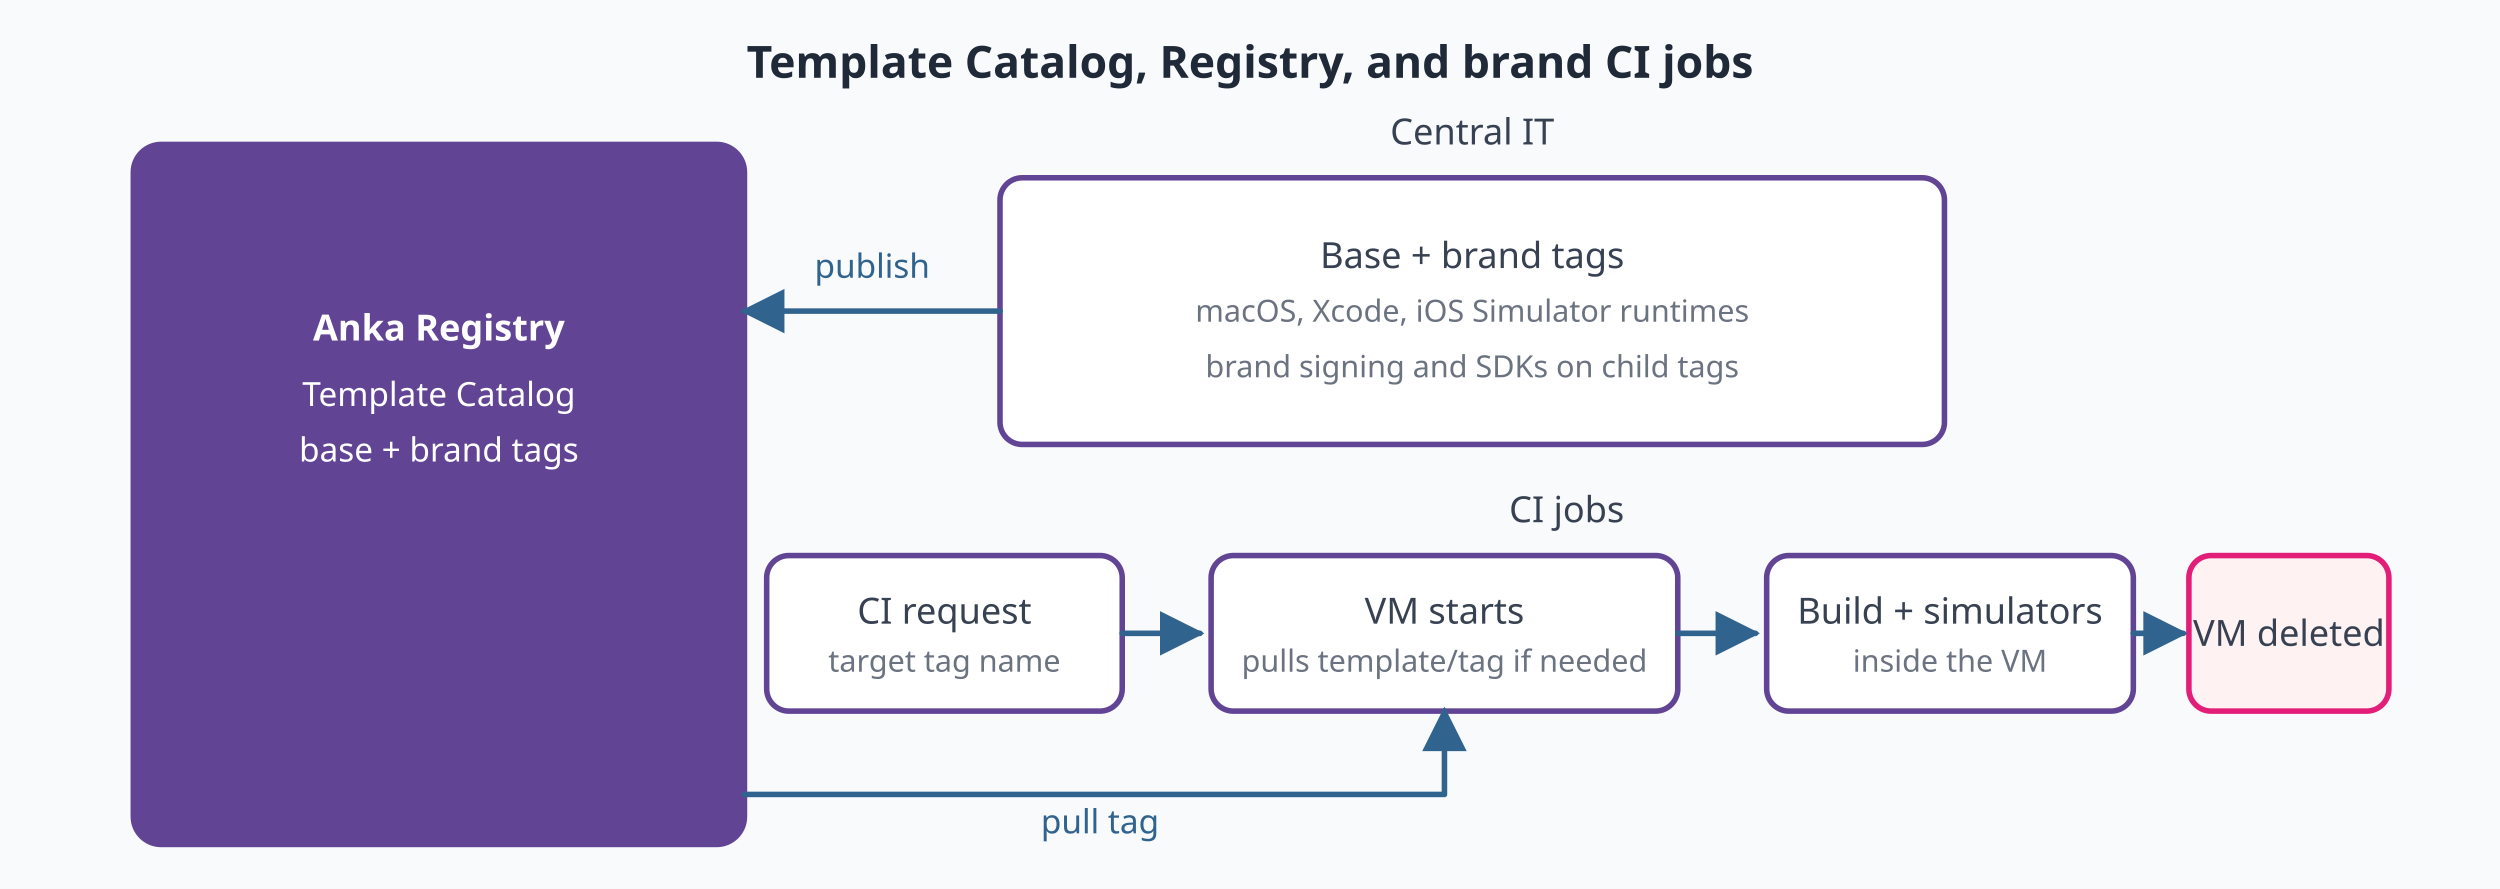
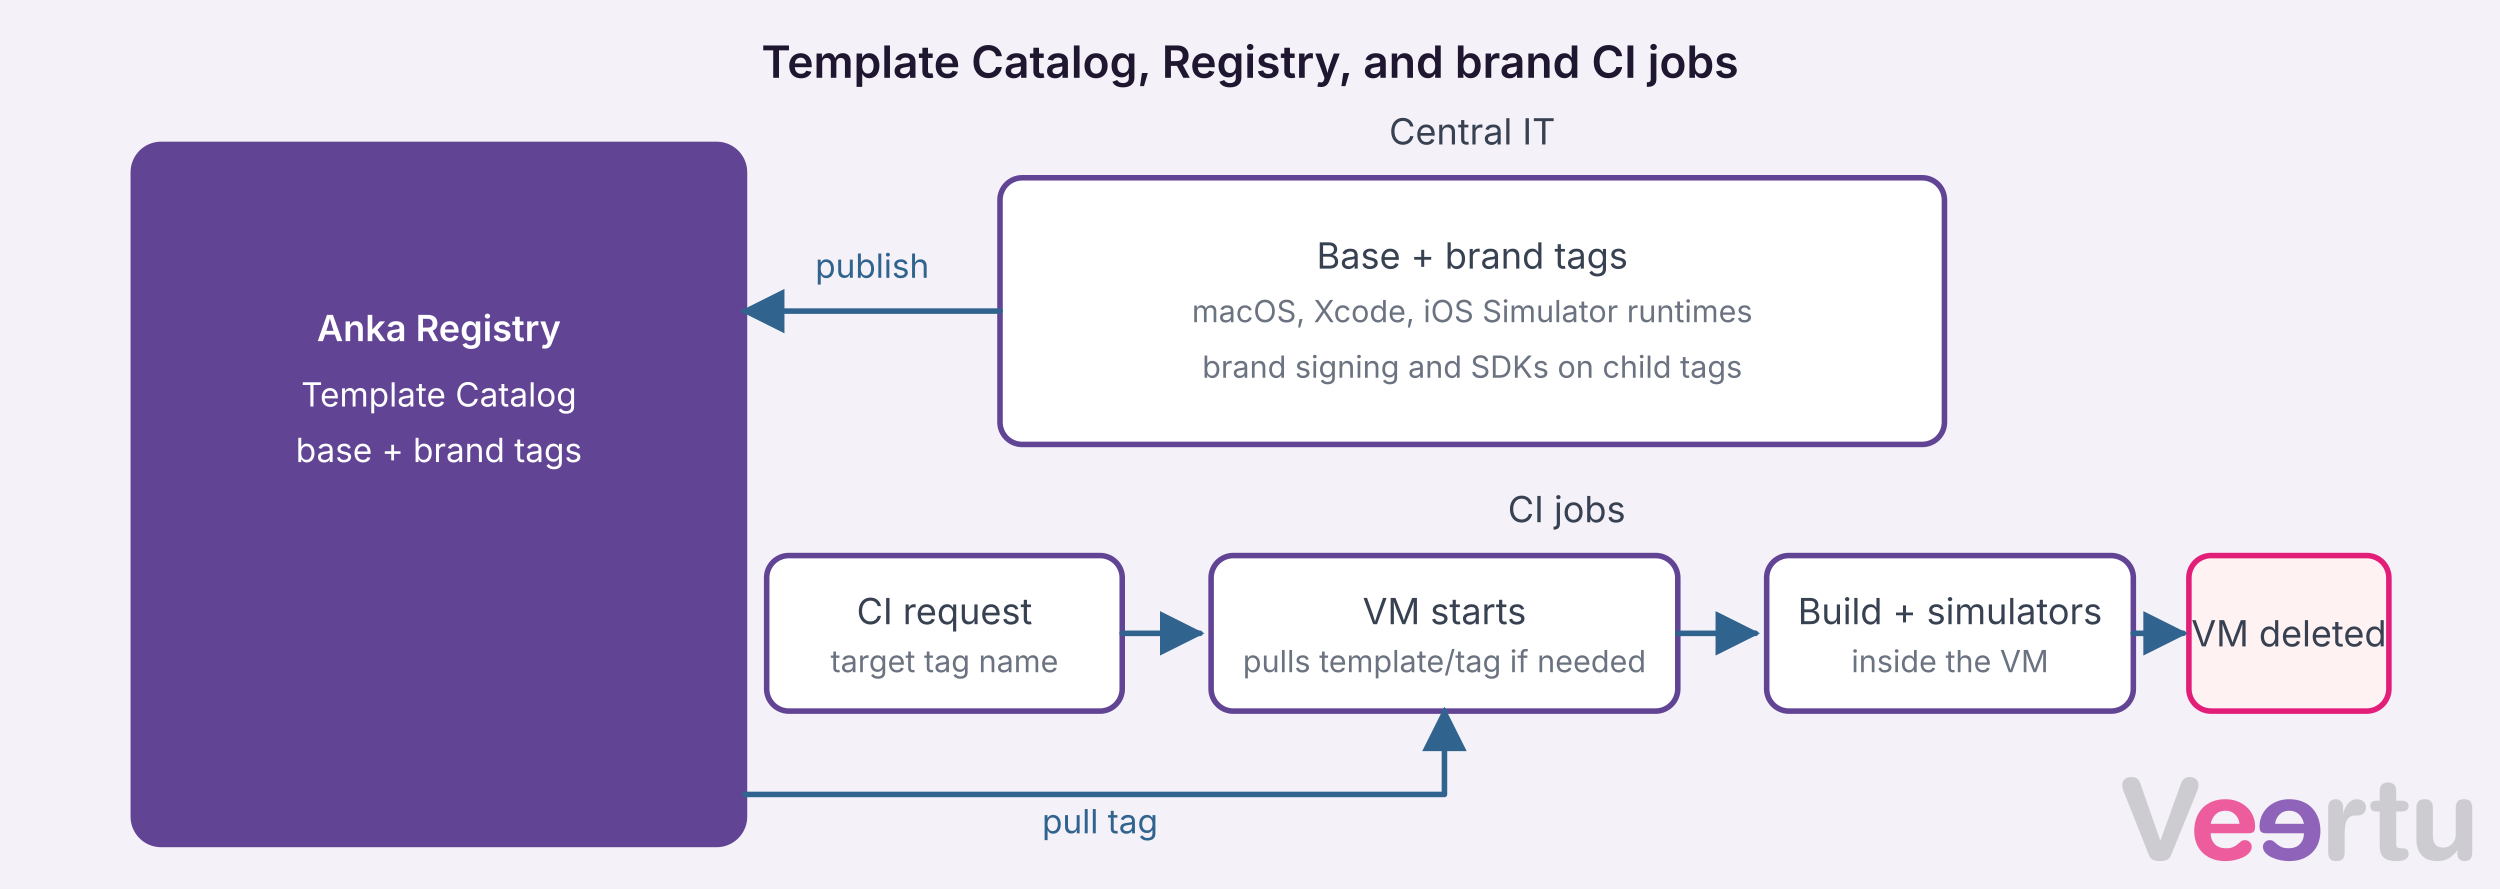
<svg xmlns="http://www.w3.org/2000/svg" viewBox="0 0 900 320" role="img" aria-label="Registry, central IT base and brand tags, CI job with simulator tests in VM">
  <defs>
    <marker id="arrow" viewBox="0 0 10 10" refX="9" refY="5" markerWidth="8" markerHeight="8" orient="auto">
      <path d="M0,0 L10,5 L0,10 Z" fill="#30638E" />
    </marker>
    <style>
-       .title { font: 600 16px system-ui, sans-serif; fill: #1f2937; }
-       .section { font: 13px system-ui, sans-serif; fill: #374151; }
-       .label { font: 13px system-ui, sans-serif; fill: #374151; }
-       .small { font: 11px system-ui, sans-serif; fill: #6b7280; }
-       .edge-label { font: 12px system-ui, sans-serif; fill: #30638E; }
+       .title { font: 600 16px 'Museo Sans Rounded', system-ui, -apple-system, 'Segoe UI', sans-serif; fill: #1F1630; }
+       .section { font: 13px 'Museo Sans Rounded', system-ui, -apple-system, 'Segoe UI', sans-serif; fill: #374151; }
+       .label { font: 13px 'Museo Sans Rounded', system-ui, -apple-system, 'Segoe UI', sans-serif; fill: #374151; }
+       .small { font: 11px 'Museo Sans Rounded', system-ui, -apple-system, 'Segoe UI', sans-serif; fill: #6b7280; }
+       .edge-label { font: 12px 'Museo Sans Rounded', system-ui, -apple-system, 'Segoe UI', sans-serif; fill: #30638E; }
      .step { fill: #ffffff; stroke: #624495; stroke-width: 2; }
      .registry { fill: #624495; stroke: #624495; stroke-width: 2; }
-       .registry-text { font: 600 13px system-ui, sans-serif; fill: #ffffff; }
-       .registry-sub { font: 12px system-ui, sans-serif; fill: #ffffff; }
+       .registry-text { font: 600 13px 'Museo Sans Rounded', system-ui, -apple-system, 'Segoe UI', sans-serif; fill: #ffffff; }
+       .registry-sub { font: 12px 'Museo Sans Rounded', system-ui, -apple-system, 'Segoe UI', sans-serif; fill: #ffffff; }
      .end { fill: #fef2f2; stroke: #e21e79; stroke-width: 2; }
      .connector { fill: none; stroke: #30638E; stroke-width: 2; stroke-linecap: round; stroke-linejoin: round; }
    </style>
  </defs>
-   <rect width="900" height="320" fill="#f8fafc" />
+   <rect width="900" height="320" fill="#F4F1F8" />
  <text x="450" y="28" text-anchor="middle" class="title">Template Catalog, Registry, and brand CI jobs</text>
  <rect x="48" y="52" width="220" height="252" rx="10" class="registry" />
  <text x="158" y="118" text-anchor="middle" dominant-baseline="middle" class="registry-text">Anka Registry</text>
  <text x="158" y="142" text-anchor="middle" dominant-baseline="middle" class="registry-sub">Template Catalog</text>
  <text x="158" y="162" text-anchor="middle" dominant-baseline="middle" class="registry-sub">base + brand tags</text>
  <text x="530" y="52" text-anchor="middle" class="section">Central IT</text>
  <rect x="360" y="64" width="340" height="96" rx="8" class="step" />
  <text x="530" y="92" text-anchor="middle" dominant-baseline="middle" class="label">Base + brand tags</text>
  <text x="530" y="112" text-anchor="middle" dominant-baseline="middle" class="small">macOS, Xcode, iOS Simulator runtimes</text>
  <text x="530" y="132" text-anchor="middle" dominant-baseline="middle" class="small">brand signing and SDKs on child tags</text>
  <line x1="360" y1="112" x2="268" y2="112" class="connector" marker-end="url(#arrow)" />
  <text x="314" y="100" text-anchor="middle" class="edge-label">publish</text>
  <text x="564" y="188" text-anchor="middle" class="section">CI jobs</text>
  <rect x="276" y="200" width="128" height="56" rx="8" class="step" />
  <text x="340" y="220" text-anchor="middle" dominant-baseline="middle" class="label">CI request</text>
  <text x="340" y="238" text-anchor="middle" dominant-baseline="middle" class="small">target tag name</text>
  <rect x="436" y="200" width="168" height="56" rx="8" class="step" />
  <text x="520" y="220" text-anchor="middle" dominant-baseline="middle" class="label">VM starts</text>
  <text x="520" y="238" text-anchor="middle" dominant-baseline="middle" class="small">pulls template/tag if needed</text>
  <rect x="636" y="200" width="132" height="56" rx="8" class="step" />
  <text x="702" y="220" text-anchor="middle" dominant-baseline="middle" class="label">Build + simulators</text>
  <text x="702" y="238" text-anchor="middle" dominant-baseline="middle" class="small">inside the VM</text>
  <rect x="788" y="200" width="72" height="56" rx="8" class="end" />
  <text x="824" y="228" text-anchor="middle" dominant-baseline="middle" class="label">VM deleted</text>
  <line x1="404" y1="228" x2="432" y2="228" class="connector" marker-end="url(#arrow)" />
  <line x1="604" y1="228" x2="632" y2="228" class="connector" marker-end="url(#arrow)" />
  <line x1="768" y1="228" x2="786" y2="228" class="connector" marker-end="url(#arrow)" />
  <path d="M 268 286 H 520 V 256" class="connector" marker-end="url(#arrow)" />
  <text x="396" y="300" text-anchor="middle" class="edge-label">pull tag</text>
+   <g class="veertu-watermark" data-veertu-logo="wordmark" aria-hidden="true" pointer-events="none" opacity="0.7" transform="translate(764 279.7224) scale(0.1609177)">
+     <path fill="#BCBEC0" d="M109.755,173.78c-2.187,5.888-5.34,9.755-9.458,11.602c-4.122,1.85-9.375,2.774-15.764,2.774 c-6.392,0-11.645-0.925-15.764-2.774c-4.122-1.847-7.275-5.714-9.458-11.602L2.522,30.519C0.839,25.979,0,21.943,0,18.412 s0.587-6.471,1.766-8.828C2.94,7.233,4.54,5.341,6.558,3.909c2.018-1.427,4.288-2.435,6.81-3.027C15.89,0.297,18.412,0,20.934,0 c5.549,0,9.963,1.474,13.242,4.414c3.279,2.945,5.84,7.527,7.693,13.746l43.169,123.588h0.504L130.225,18.16 C133.922,6.053,140.395,0,149.646,0c2.522,0,5.044,0.297,7.567,0.883c2.522,0.591,4.792,1.6,6.81,3.027 c2.018,1.432,3.613,3.324,4.792,5.675c1.174,2.357,1.766,5.297,1.766,8.828s-0.843,7.567-2.522,12.107L109.755,173.78z" />
+     <path fill="#EA1D76" d="M197.904,125.858c0,9.755,2.985,17.782,8.954,24.087c5.967,6.305,14.334,9.458,25.096,9.458 c6.894,0,12.317-0.922,16.268-2.774c3.949-1.847,7.228-3.909,9.837-6.179c2.606-2.27,5.084-4.369,7.44-6.305 c2.354-1.931,5.381-2.901,9.08-2.901c4.372,0,7.984,1.558,10.845,4.666c2.858,3.113,4.288,6.35,4.288,9.71 c0,5.549-1.978,10.386-5.927,14.503c-3.951,4.122-8.828,7.485-14.629,10.089c-5.801,2.609-12.067,4.585-18.79,5.927 c-6.726,1.345-12.863,2.018-18.412,2.018c-12.95,0-23.877-1.978-32.789-5.927c-8.914-3.949-16.229-9.119-21.943-15.512 c-5.717-6.387-9.837-13.533-12.359-21.439c-2.522-7.9-3.783-15.89-3.783-23.961c0-10.759,1.597-20.511,4.792-29.258 c3.192-8.741,7.777-16.268,13.746-22.574c5.967-6.305,13.242-11.179,21.817-14.629c8.575-3.444,18.325-5.171,29.258-5.171 c10.593,0,20.009,1.726,28.249,5.171c8.237,3.45,15.217,7.99,20.934,13.62c5.714,5.636,10.047,12.067,12.989,19.295 c2.94,7.233,4.414,14.629,4.414,22.195c0,6.392-1.135,10.638-3.405,12.737c-2.27,2.104-6.518,3.153-12.737,3.153H197.904z M262.472,104.671c-1.009-8.575-4.374-15.593-10.089-21.06c-5.717-5.462-12.698-8.197-20.934-8.197 c-9.248,0-16.647,2.609-22.195,7.819c-5.549,5.215-9.332,12.359-11.35,21.439H262.472z" />
+     <path fill="#62269E" d="M323.334,125.858c-6.219,0-10.467-1.048-12.737-3.153c-2.27-2.099-3.405-6.345-3.405-12.737 c0-7.567,1.474-14.962,4.414-22.195c2.943-7.228,7.275-13.659,12.989-19.295c5.717-5.63,12.698-10.17,20.934-13.62 c8.239-3.444,17.655-5.171,28.249-5.171c10.932,0,20.682,1.726,29.258,5.171c8.575,3.45,15.85,8.323,21.817,14.629 c5.969,6.305,10.554,13.833,13.746,22.574c3.195,8.746,4.792,18.499,4.792,29.258c0,8.071-1.261,16.061-3.783,23.961 c-2.522,7.906-6.642,15.052-12.359,21.439c-5.714,6.392-13.029,11.563-21.943,15.512c-8.912,3.949-19.839,5.927-32.789,5.927 c-5.549,0-11.686-0.673-18.412-2.018c-6.723-1.343-12.989-3.318-18.79-5.927c-5.801-2.604-10.677-5.967-14.629-10.089 c-3.949-4.117-5.927-8.954-5.927-14.503c0-3.36,1.429-6.597,4.288-9.71c2.861-3.108,6.474-4.666,10.845-4.666 c3.699,0,6.726,0.969,9.08,2.901c2.357,1.936,4.834,4.036,7.44,6.305c2.609,2.27,5.888,4.332,9.837,6.179 c3.951,1.852,9.374,2.774,16.268,2.774c10.761,0,19.129-3.153,25.096-9.458c5.969-6.305,8.954-14.332,8.954-24.087H323.334z M406.566,104.671c-2.018-9.08-5.801-16.224-11.35-21.439c-5.549-5.21-12.947-7.819-22.195-7.819 c-8.237,0-15.217,2.735-20.934,8.197c-5.714,5.467-9.08,12.485-10.089,21.06H406.566z" />
+     <path fill="#BCBEC0" d="M460.85,66.838c0-5.549,1.597-9.792,4.792-12.737c3.192-2.94,7.146-4.414,11.854-4.414 c4.705,0,8.66,1.474,11.854,4.414c3.192,2.945,4.792,7.188,4.792,12.737v14.124h0.504c1.009-3.865,2.354-7.648,4.036-11.35 c1.679-3.697,3.741-7.017,6.179-9.963c2.435-2.94,5.297-5.336,8.575-7.188c3.279-1.847,7.188-2.774,11.728-2.774 c5.885,0,10.719,1.684,14.503,5.044c3.783,3.366,5.675,7.653,5.675,12.863c0,3.366-0.504,6.224-1.513,8.575 c-1.009,2.357-2.396,4.248-4.162,5.675c-1.766,1.432-3.744,2.483-5.927,3.153c-2.186,0.675-4.374,1.009-6.558,1.009h-6.558 c-7.401,0-13.076,2.987-17.025,8.954c-3.951,5.972-5.927,16.607-5.927,31.906v42.877c0,4.879-1.261,9.167-3.783,12.863 c-2.522,3.697-7.401,5.549-14.629,5.549c-7.23,0-12.107-1.852-14.629-5.549c-2.522-3.697-3.783-7.984-3.783-12.863V66.838z" />
+     <path fill="#BCBEC0" d="M576.093,77.179h-6.305c-5.213,0-8.954-1.009-11.224-3.027 c-2.27-2.018-3.405-5.044-3.405-9.08c0-4.036,1.135-7.062,3.405-9.08c2.27-2.018,6.011-3.027,11.224-3.027h6.305V30.519 c0-6.053,1.679-10.633,5.044-13.746c3.363-3.108,7.819-4.666,13.368-4.666c5.549,0,10.002,1.558,13.368,4.666 c3.363,3.113,5.044,7.693,5.044,13.746v22.448h11.098c5.381,0,9.498,0.927,12.359,2.774c2.859,1.852,4.288,4.963,4.288,9.332 c0,4.374-1.429,7.485-4.288,9.332c-2.861,1.852-6.978,2.774-12.359,2.774h-11.098v73.648c0,5.72,3.192,8.575,9.584,8.575h5.297 c4.036,0,7.188,1.096,9.458,3.279c2.27,2.189,3.405,5.215,3.405,9.08c0,10.932-8.914,16.394-26.735,16.394 c-13.454,0-23.12-2.735-29.005-8.197c-5.888-5.462-8.828-13.659-8.828-24.591V77.179z" />
+     <path fill="#BCBEC0" d="M783.009,169.744c0,5.549-1.303,10.007-3.909,13.368c-2.609,3.363-6.852,5.044-12.737,5.044 c-5.888,0-10.131-1.681-12.737-5.044c-2.609-3.36-3.909-7.819-3.909-13.368v-4.792h-0.504c-5.213,6.897-11.31,12.485-18.286,16.773 c-6.978,4.288-15.764,6.432-26.357,6.432c-5.549,0-11.098-0.757-16.647-2.27s-10.509-4.162-14.881-7.945 c-4.374-3.783-7.945-8.741-10.719-14.881c-2.774-6.135-4.162-13.911-4.162-23.33v-71.63c0-4.874,1.261-9.161,3.783-12.863 c2.522-3.697,7.398-5.549,14.629-5.549c7.228,0,12.107,1.852,14.629,5.549c2.522,3.702,3.783,7.99,3.783,12.863v64.316 c0,7.567,1.85,13.707,5.549,18.412c3.697,4.711,9.584,7.062,17.655,7.062c3.192,0,6.471-0.631,9.837-1.892 c3.363-1.261,6.39-3.153,9.08-5.675c2.688-2.522,4.876-5.588,6.558-9.206c1.679-3.613,2.522-7.693,2.522-12.233V68.099 c0-4.874,1.261-9.161,3.783-12.863c2.522-3.697,7.398-5.549,14.629-5.549c7.228,0,12.107,1.852,14.629,5.549 c2.522,3.702,3.783,7.99,3.783,12.863V169.744z" />
+   </g>
</svg>
